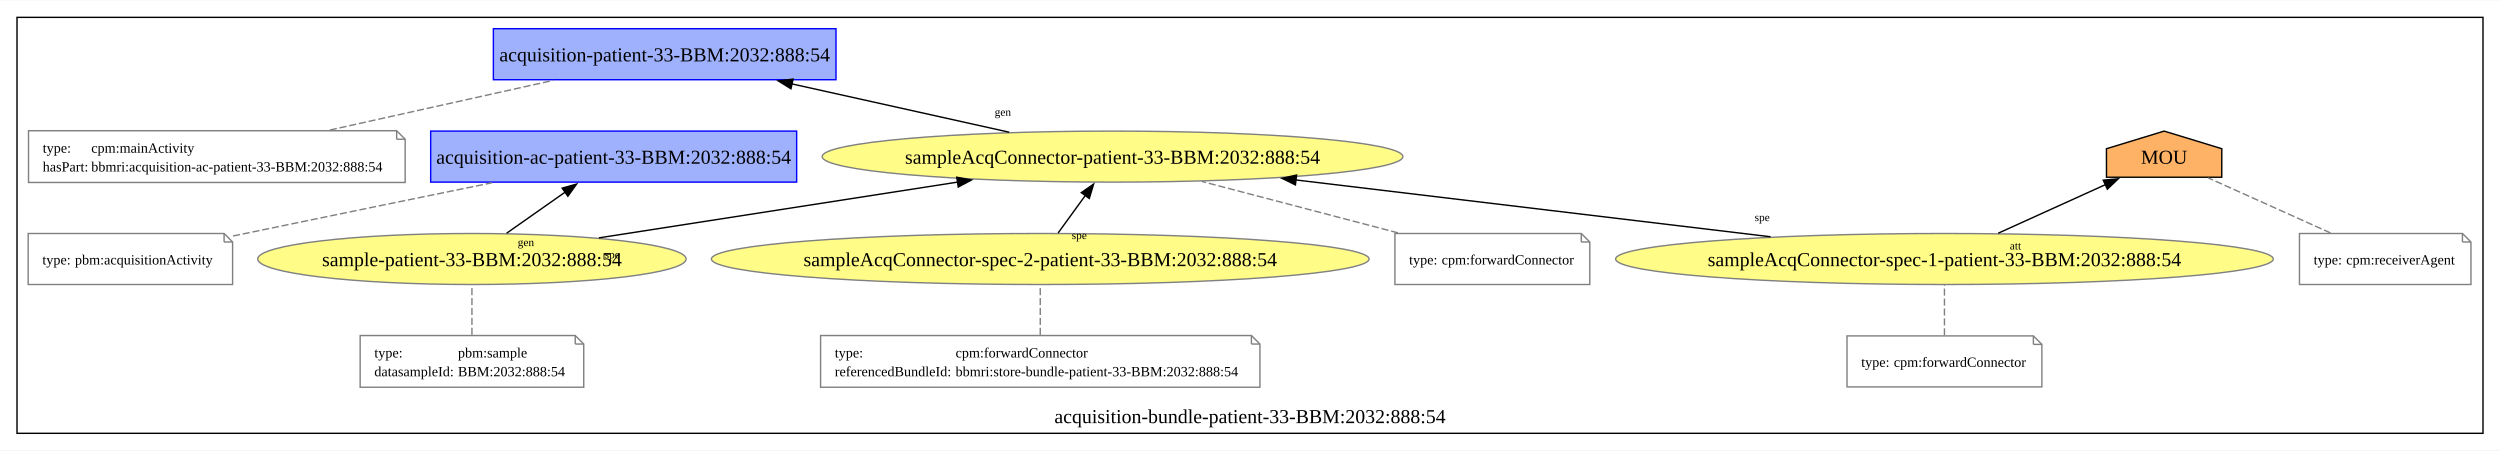
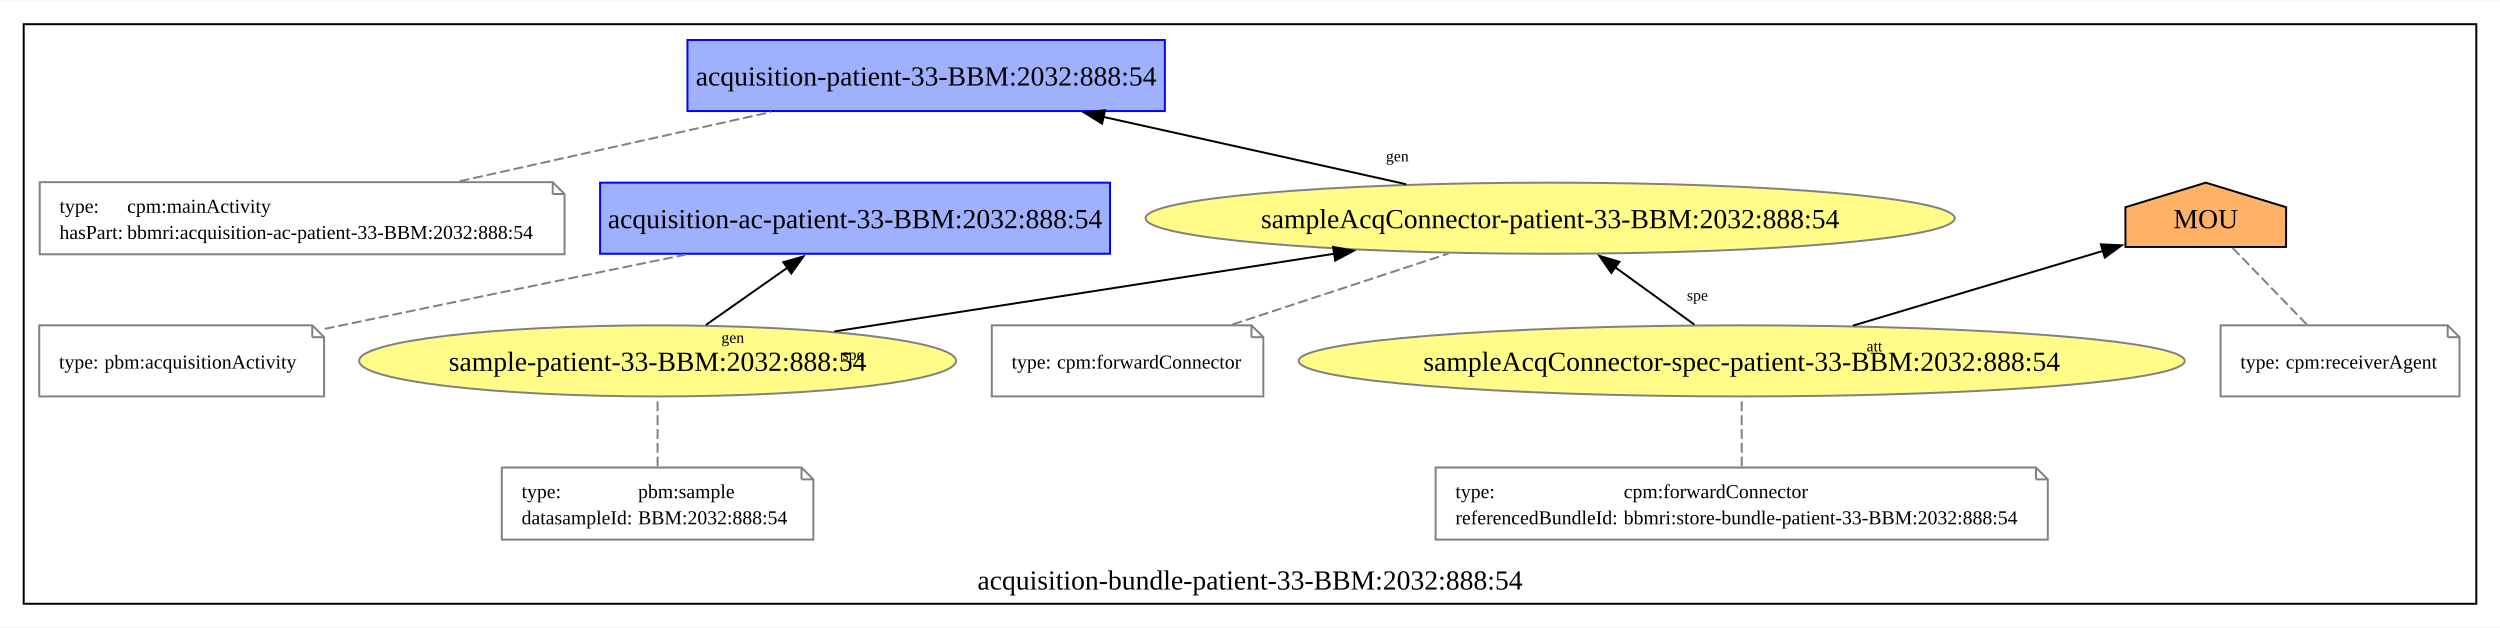
- <svg xmlns="http://www.w3.org/2000/svg" xmlns:xlink="http://www.w3.org/1999/xlink" width="1764pt" height="318pt" viewBox="0.00 0.00 1764.00 317.50">
+ <svg xmlns="http://www.w3.org/2000/svg" xmlns:xlink="http://www.w3.org/1999/xlink" width="1266pt" height="318pt" viewBox="0.00 0.00 1266.00 317.50">
  <g id="graph0" class="graph" transform="scale(1 1) rotate(0) translate(4 313.5)">
-     <polygon fill="white" stroke="none" points="-4,4 -4,-313.5 1760,-313.5 1760,4 -4,4" />
+     <polygon fill="white" stroke="none" points="-4,4 -4,-313.5 1262,-313.5 1262,4 -4,4" />
    <g id="clust1" class="cluster">
      <g id="a_clust1">
        <a xlink:href="http://www.bbmri.cz/schemas/biobank/dataacquisition-bundle-patient-33-BBM:2032:888:54" xlink:title="acquisition-bundle-patient-33-BBM:2032:888:54">
-           <polygon fill="none" stroke="black" points="8,-8 8,-301.5 1748,-301.5 1748,-8 8,-8" />
-           <text text-anchor="middle" x="878" y="-15.2" font-family="Times New Roman,serif" font-size="14.00">acquisition-bundle-patient-33-BBM:2032:888:54</text>
+           <polygon fill="none" stroke="black" points="8,-8 8,-301.5 1250,-301.5 1250,-8 8,-8" />
+           <text text-anchor="middle" x="629" y="-15.2" font-family="Times New Roman,serif" font-size="14.00">acquisition-bundle-patient-33-BBM:2032:888:54</text>
        </a>
      </g>
    </g>
    <g id="node1" class="node">
      <g id="a_node1">
        <a xlink:href="http://www.bbmri.cz/schemas/biobank/dataacquisition-patient-33-BBM:2032:888:54" xlink:title="acquisition-patient-33-BBM:2032:888:54">
          <polygon fill="#9fb1fc" stroke="#0000ff" points="585.88,-293.5 344.12,-293.5 344.12,-257.5 585.88,-257.5 585.88,-293.5" />
          <text text-anchor="middle" x="465" y="-270.45" font-family="Times New Roman,serif" font-size="14.00">acquisition-patient-33-BBM:2032:888:54</text>
        </a>
      </g>
    </g>
    <g id="node2" class="node">
      <polygon fill="none" stroke="gray" points="275.88,-221.5 16.12,-221.5 16.12,-185 281.88,-185 281.88,-215.5 275.88,-221.5" />
      <polyline fill="none" stroke="gray" points="275.88,-221.5 275.88,-215.5" />
      <polyline fill="none" stroke="gray" points="281.88,-215.5 275.88,-215.5" />
      <text text-anchor="start" x="26.12" y="-206" font-family="Times New Roman,serif" font-size="10.00">type:</text>
      <text text-anchor="start" x="60.38" y="-206" font-family="Times New Roman,serif" font-size="10.00">cpm:mainActivity</text>
      <text text-anchor="start" x="26.12" y="-192.75" font-family="Times New Roman,serif" font-size="10.00">hasPart:</text>
      <text text-anchor="start" x="60.38" y="-192.75" font-family="Times New Roman,serif" font-size="10.00">bbmri:acquisition-ac-patient-33-BBM:2032:888:54</text>
    </g>
    <g id="edge1" class="edge">
      <path fill="none" stroke="gray" stroke-dasharray="5,2" d="M228.74,-221.98C277.01,-232.71 338.31,-246.34 386.38,-257.02" />
    </g>
    <g id="node3" class="node">
      <g id="a_node3">
        <a xlink:href="http://www.bbmri.cz/schemas/biobank/dataacquisition-ac-patient-33-BBM:2032:888:54" xlink:title="acquisition-ac-patient-33-BBM:2032:888:54">
          <polygon fill="#9fb1fc" stroke="#0000ff" points="558.12,-221.25 299.88,-221.25 299.88,-185.25 558.12,-185.25 558.12,-221.25" />
          <text text-anchor="middle" x="429" y="-198.2" font-family="Times New Roman,serif" font-size="14.00">acquisition-ac-patient-33-BBM:2032:888:54</text>
        </a>
      </g>
    </g>
    <g id="node4" class="node">
      <polygon fill="none" stroke="gray" points="154.12,-149 15.88,-149 15.88,-113 160.12,-113 160.12,-143 154.12,-149" />
      <polyline fill="none" stroke="gray" points="154.12,-149 154.12,-143" />
      <polyline fill="none" stroke="gray" points="160.12,-143 154.12,-143" />
      <text text-anchor="start" x="25.88" y="-127.12" font-family="Times New Roman,serif" font-size="10.00">type:</text>
      <text text-anchor="start" x="48.88" y="-127.12" font-family="Times New Roman,serif" font-size="10.00">pbm:acquisitionActivity</text>
    </g>
    <g id="edge2" class="edge">
      <path fill="none" stroke="gray" stroke-dasharray="5,2" d="M160.42,-147.22C163.32,-147.82 166.19,-148.42 169,-149 227.09,-161.04 292.51,-174.44 343.2,-184.79" />
    </g>
    <g id="node5" class="node">
      <g id="a_node5">
        <a xlink:href="http://www.bbmri.cz/schemas/biobank/datasampleAcqConnector-patient-33-BBM:2032:888:54" xlink:title="sampleAcqConnector-patient-33-BBM:2032:888:54">
          <ellipse fill="#fffc87" stroke="#808080" cx="781" cy="-203.25" rx="204.89" ry="18" />
          <text text-anchor="middle" x="781" y="-198.2" font-family="Times New Roman,serif" font-size="14.00">sampleAcqConnector-patient-33-BBM:2032:888:54</text>
        </a>
      </g>
    </g>
-     <g id="edge8" class="edge">
+     <g id="edge7" class="edge">
      <path fill="none" stroke="black" d="M708.11,-220.45C662.45,-230.6 603.28,-243.76 554.75,-254.55" />
      <polygon fill="black" stroke="black" points="554.09,-251.11 545.09,-256.7 555.61,-257.94 554.09,-251.11" />
      <text text-anchor="middle" x="703.6" y="-232.04" font-family="Times New Roman,serif" font-size="8.00">gen</text>
    </g>
    <g id="node6" class="node">
-       <polygon fill="none" stroke="gray" points="1111.75,-149 980.25,-149 980.25,-113 1117.75,-113 1117.75,-143 1111.75,-149" />
-       <polyline fill="none" stroke="gray" points="1111.75,-149 1111.75,-143" />
-       <polyline fill="none" stroke="gray" points="1117.75,-143 1111.75,-143" />
-       <text text-anchor="start" x="990.25" y="-127.12" font-family="Times New Roman,serif" font-size="10.00">type:</text>
-       <text text-anchor="start" x="1013.25" y="-127.12" font-family="Times New Roman,serif" font-size="10.00">
-         cpm:forwardConnector
-     </text>
+       <polygon fill="none" stroke="gray" points="629.75,-149 498.25,-149 498.25,-113 635.75,-113 635.75,-143 629.75,-149" />
+       <polyline fill="none" stroke="gray" points="629.75,-149 629.75,-143" />
+       <polyline fill="none" stroke="gray" points="635.75,-143 629.75,-143" />
+       <text text-anchor="start" x="508.25" y="-127.12" font-family="Times New Roman,serif" font-size="10.00">type:</text>
+       <text text-anchor="start" x="531.25" y="-127.12" font-family="Times New Roman,serif" font-size="10.00">cpm:forwardConnector</text>
    </g>
    <g id="edge3" class="edge">
-       <path fill="none" stroke="gray" stroke-dasharray="5,2" d="M982.41,-149.46C940.09,-160.55 885.64,-174.82 844.02,-185.73" />
+       <path fill="none" stroke="gray" stroke-dasharray="5,2" d="M620.17,-149.46C653.6,-160.43 696.49,-174.51 729.58,-185.37" />
    </g>
    <g id="node7" class="node">
      <g id="a_node7">
-         <a xlink:href="http://www.bbmri.cz/schemas/biobank/datasampleAcqConnector-spec-1-patient-33-BBM:2032:888:54" xlink:title="sampleAcqConnector-spec-1-patient-33-BBM:2032:888:54">
-           <ellipse fill="#fffc87" stroke="#808080" cx="1368" cy="-131" rx="232.02" ry="18" />
-           <text text-anchor="middle" x="1368" y="-125.95" font-family="Times New Roman,serif" font-size="14.00">
-                 sampleAcqConnector-spec-1-patient-33-BBM:2032:888:54
-             </text>
-         </a>
-       </g>
-     </g>
-     <g id="edge10" class="edge">
-       <path fill="none" stroke="black" d="M1245.3,-146.68C1147.25,-158.42 1010.18,-174.82 910.4,-186.76" />
-       <polygon fill="black" stroke="black" points="910.05,-183.28 900.53,-187.94 910.88,-190.23 910.05,-183.28" />
-       <text text-anchor="middle" x="1239.4" y="-157.75" font-family="Times New Roman,serif" font-size="8.00">spe
-         </text>
-     </g>
-     <g id="node13" class="node">
-       <g id="a_node13">
-         <a xlink:href="http://www.bbmri.cz/schemas/biobank/dataMOU" xlink:title="MOU">
-           <polygon fill="#fdb266" stroke="black" points="1563.7,-208.81 1523,-221.25 1482.3,-208.81 1482.34,-188.69 1563.66,-188.69 1563.7,-208.81" />
-           <text text-anchor="middle" x="1523" y="-198.2" font-family="Times New Roman,serif" font-size="14.00">
-                     MOU
-                 </text>
+         <a xlink:href="http://www.bbmri.cz/schemas/biobank/datasampleAcqConnector-spec-patient-33-BBM:2032:888:54" xlink:title="sampleAcqConnector-spec-patient-33-BBM:2032:888:54">
+           <ellipse fill="#fffc87" stroke="#808080" cx="878" cy="-131" rx="224.34" ry="18" />
+           <text text-anchor="middle" x="878" y="-125.95" font-family="Times New Roman,serif" font-size="14.00">sampleAcqConnector-spec-patient-33-BBM:2032:888:54</text>
        </a>
      </g>
    </g>
    <g id="edge9" class="edge">
-       <path fill="none" stroke="black" d="M1405.92,-149.19C1428.84,-159.58 1458.09,-172.83 1481.62,-183.49" />
-       <polygon fill="black" stroke="black" points="1480.05,-186.63 1490.6,-187.57 1482.94,-180.25 1480.05,-186.63" />
-       <text text-anchor="middle" x="1418.11" y="-137.72" font-family="Times New Roman,serif" font-size="8.00">att</text>
+       <path fill="none" stroke="black" d="M854.02,-149.37C841.92,-158.13 827.06,-168.89 813.91,-178.41" />
+       <polygon fill="black" stroke="black" points="811.97,-175.5 805.93,-184.2 816.08,-181.17 811.97,-175.5" />
+       <text text-anchor="middle" x="855.57" y="-161.56" font-family="Times New Roman,serif" font-size="8.00">spe</text>
+     </g>
+     <g id="node11" class="node">
+       <g id="a_node11">
+         <a xlink:href="http://www.bbmri.cz/schemas/biobank/dataMOU" xlink:title="MOU">
+           <polygon fill="#fdb266" stroke="black" points="1153.7,-208.81 1113,-221.25 1072.3,-208.81 1072.34,-188.69 1153.66,-188.69 1153.7,-208.81" />
+           <text text-anchor="middle" x="1113" y="-198.2" font-family="Times New Roman,serif" font-size="14.00">MOU</text>
+         </a>
+       </g>
+     </g>
+     <g id="edge8" class="edge">
+       <path fill="none" stroke="black" d="M934.29,-148.83C972.85,-160.35 1023.61,-175.53 1061.17,-186.76" />
+       <polygon fill="black" stroke="black" points="1059.86,-190.02 1070.44,-189.53 1061.86,-183.31 1059.86,-190.02" />
+       <text text-anchor="middle" x="945.19" y="-135.8" font-family="Times New Roman,serif" font-size="8.00">att</text>
    </g>
    <g id="node8" class="node">
-       <polygon fill="none" stroke="gray" points="1430.75,-76.75 1299.25,-76.75 1299.25,-40.75 1436.75,-40.75 1436.75,-70.75 1430.75,-76.75" />
-       <polyline fill="none" stroke="gray" points="1430.75,-76.75 1430.75,-70.75" />
-       <polyline fill="none" stroke="gray" points="1436.75,-70.75 1430.75,-70.75" />
-       <text text-anchor="start" x="1309.25" y="-54.88" font-family="Times New Roman,serif" font-size="10.00">type:</text>
-       <text text-anchor="start" x="1332.25" y="-54.88" font-family="Times New Roman,serif" font-size="10.00">
-         cpm:forwardConnector
-     </text>
+       <polygon fill="none" stroke="gray" points="1027,-77 723,-77 723,-40.5 1033,-40.5 1033,-71 1027,-77" />
+       <polyline fill="none" stroke="gray" points="1027,-77 1027,-71" />
+       <polyline fill="none" stroke="gray" points="1033,-71 1027,-71" />
+       <text text-anchor="start" x="733" y="-61.5" font-family="Times New Roman,serif" font-size="10.00">type:</text>
+       <text text-anchor="start" x="818.25" y="-61.5" font-family="Times New Roman,serif" font-size="10.00">cpm:forwardConnector</text>
+       <text text-anchor="start" x="733" y="-48.25" font-family="Times New Roman,serif" font-size="10.00">referencedBundleId:</text>
+       <text text-anchor="start" x="818.25" y="-48.25" font-family="Times New Roman,serif" font-size="10.00">bbmri:store-bundle-patient-33-BBM:2032:888:54</text>
    </g>
    <g id="edge4" class="edge">
-       <path fill="none" stroke="gray" stroke-dasharray="5,2" d="M1368,-77.12C1368,-88 1368,-101.98 1368,-112.83" />
+       <path fill="none" stroke="gray" stroke-dasharray="5,2" d="M878,-77.48C878,-88.21 878,-101.84 878,-112.52" />
    </g>
    <g id="node9" class="node">
      <g id="a_node9">
-         <a xlink:href="http://www.bbmri.cz/schemas/biobank/datasampleAcqConnector-spec-2-patient-33-BBM:2032:888:54" xlink:title="sampleAcqConnector-spec-2-patient-33-BBM:2032:888:54">
-           <ellipse fill="#fffc87" stroke="#808080" cx="730" cy="-131" rx="232.02" ry="18" />
-           <text text-anchor="middle" x="730" y="-125.95" font-family="Times New Roman,serif" font-size="14.00">
-                 sampleAcqConnector-spec-2-patient-33-BBM:2032:888:54
-             </text>
-         </a>
-       </g>
-     </g>
-     <g id="edge11" class="edge">
-       <path fill="none" stroke="black" d="M742.61,-149.37C748.41,-157.36 755.43,-167.03 761.86,-175.89" />
-       <polygon fill="black" stroke="black" points="758.94,-177.82 767.65,-183.86 764.61,-173.71 758.94,-177.82" />
-       <text text-anchor="middle" x="757.53" y="-145.08" font-family="Times New Roman,serif" font-size="8.00">spe</text>
-     </g>
-     <g id="node10" class="node">
-       <polygon fill="none" stroke="gray" points="879,-77 575,-77 575,-40.5 885,-40.5 885,-71 879,-77" />
-       <polyline fill="none" stroke="gray" points="879,-77 879,-71" />
-       <polyline fill="none" stroke="gray" points="885,-71 879,-71" />
-       <text text-anchor="start" x="585" y="-61.5" font-family="Times New Roman,serif" font-size="10.00">type:</text>
-       <text text-anchor="start" x="670.25" y="-61.5" font-family="Times New Roman,serif" font-size="10.00">
-         cpm:forwardConnector
-     </text>
-       <text text-anchor="start" x="585" y="-48.25" font-family="Times New Roman,serif" font-size="10.00">
-         referencedBundleId:
-     </text>
-       <text text-anchor="start" x="670.25" y="-48.25" font-family="Times New Roman,serif" font-size="10.00">bbmri:store-bundle-patient-33-BBM:2032:888:54</text>
-     </g>
-     <g id="edge5" class="edge">
-       <path fill="none" stroke="gray" stroke-dasharray="5,2" d="M730,-77.48C730,-88.21 730,-101.84 730,-112.52" />
-     </g>
-     <g id="node11" class="node">
-       <g id="a_node11">
        <a xlink:href="http://www.bbmri.cz/schemas/biobank/datasample-patient-33-BBM:2032:888:54" xlink:title="sample-patient-33-BBM:2032:888:54">
          <ellipse fill="#fffc87" stroke="#808080" cx="329" cy="-131" rx="151.15" ry="18" />
          <text text-anchor="middle" x="329" y="-125.95" font-family="Times New Roman,serif" font-size="14.00">sample-patient-33-BBM:2032:888:54</text>
        </a>
      </g>
    </g>
-     <g id="edge13" class="edge">
+     <g id="edge11" class="edge">
      <path fill="none" stroke="black" d="M353.46,-149.19C365.96,-157.96 381.37,-168.79 395,-178.36" />
      <polygon fill="black" stroke="black" points="392.66,-181 402.86,-183.88 396.69,-175.27 392.66,-181" />
      <text text-anchor="middle" x="367.07" y="-140.14" font-family="Times New Roman,serif" font-size="8.00">gen</text>
    </g>
-     <g id="edge12" class="edge">
+     <g id="edge10" class="edge">
      <path fill="none" stroke="black" d="M418.57,-145.92C491.3,-157.23 594.16,-173.21 671.73,-185.27" />
      <polygon fill="black" stroke="black" points="671.07,-188.71 681.49,-186.78 672.15,-181.79 671.07,-188.71" />
      <text text-anchor="middle" x="427.98" y="-131.51" font-family="Times New Roman,serif" font-size="8.00">spe</text>
    </g>
-     <g id="node12" class="node">
+     <g id="node10" class="node">
      <polygon fill="none" stroke="gray" points="401.88,-77 250.12,-77 250.12,-40.5 407.88,-40.5 407.88,-71 401.88,-77" />
      <polyline fill="none" stroke="gray" points="401.88,-77 401.88,-71" />
      <polyline fill="none" stroke="gray" points="407.88,-71 401.88,-71" />
      <text text-anchor="start" x="260.12" y="-61.5" font-family="Times New Roman,serif" font-size="10.00">type:</text>
      <text text-anchor="start" x="319.12" y="-61.5" font-family="Times New Roman,serif" font-size="10.00">pbm:sample</text>
      <text text-anchor="start" x="260.12" y="-48.25" font-family="Times New Roman,serif" font-size="10.00">datasampleId:</text>
      <text text-anchor="start" x="319.12" y="-48.25" font-family="Times New Roman,serif" font-size="10.00">BBM:2032:888:54</text>
    </g>
-     <g id="edge6" class="edge">
+     <g id="edge5" class="edge">
      <path fill="none" stroke="gray" stroke-dasharray="5,2" d="M329,-77.48C329,-88.21 329,-101.84 329,-112.52" />
    </g>
-     <g id="node14" class="node">
-       <polygon fill="none" stroke="gray" points="1733.5,-149 1618.5,-149 1618.5,-113 1739.5,-113 1739.5,-143 1733.5,-149" />
-       <polyline fill="none" stroke="gray" points="1733.5,-149 1733.5,-143" />
-       <polyline fill="none" stroke="gray" points="1739.5,-143 1733.5,-143" />
-       <text text-anchor="start" x="1628.5" y="-127.12" font-family="Times New Roman,serif" font-size="10.00">type:</text>
-       <text text-anchor="start" x="1651.5" y="-127.12" font-family="Times New Roman,serif" font-size="10.00">
-         cpm:receiverAgent
-     </text>
+     <g id="node12" class="node">
+       <polygon fill="none" stroke="gray" points="1235.5,-149 1120.5,-149 1120.5,-113 1241.5,-113 1241.5,-143 1235.5,-149" />
+       <polyline fill="none" stroke="gray" points="1235.5,-149 1235.5,-143" />
+       <polyline fill="none" stroke="gray" points="1241.5,-143 1235.5,-143" />
+       <text text-anchor="start" x="1130.5" y="-127.12" font-family="Times New Roman,serif" font-size="10.00">type:</text>
+       <text text-anchor="start" x="1153.5" y="-127.12" font-family="Times New Roman,serif" font-size="10.00">cpm:receiverAgent</text>
    </g>
-     <g id="edge7" class="edge">
-       <path fill="none" stroke="gray" stroke-dasharray="5,2" d="M1640.44,-149.37C1613.82,-161.35 1578.89,-177.08 1554.06,-188.26" />
+     <g id="edge6" class="edge">
+       <path fill="none" stroke="gray" stroke-dasharray="5,2" d="M1164.19,-149.37C1152.55,-161.39 1137.26,-177.19 1126.43,-188.38" />
    </g>
  </g>
</svg>
